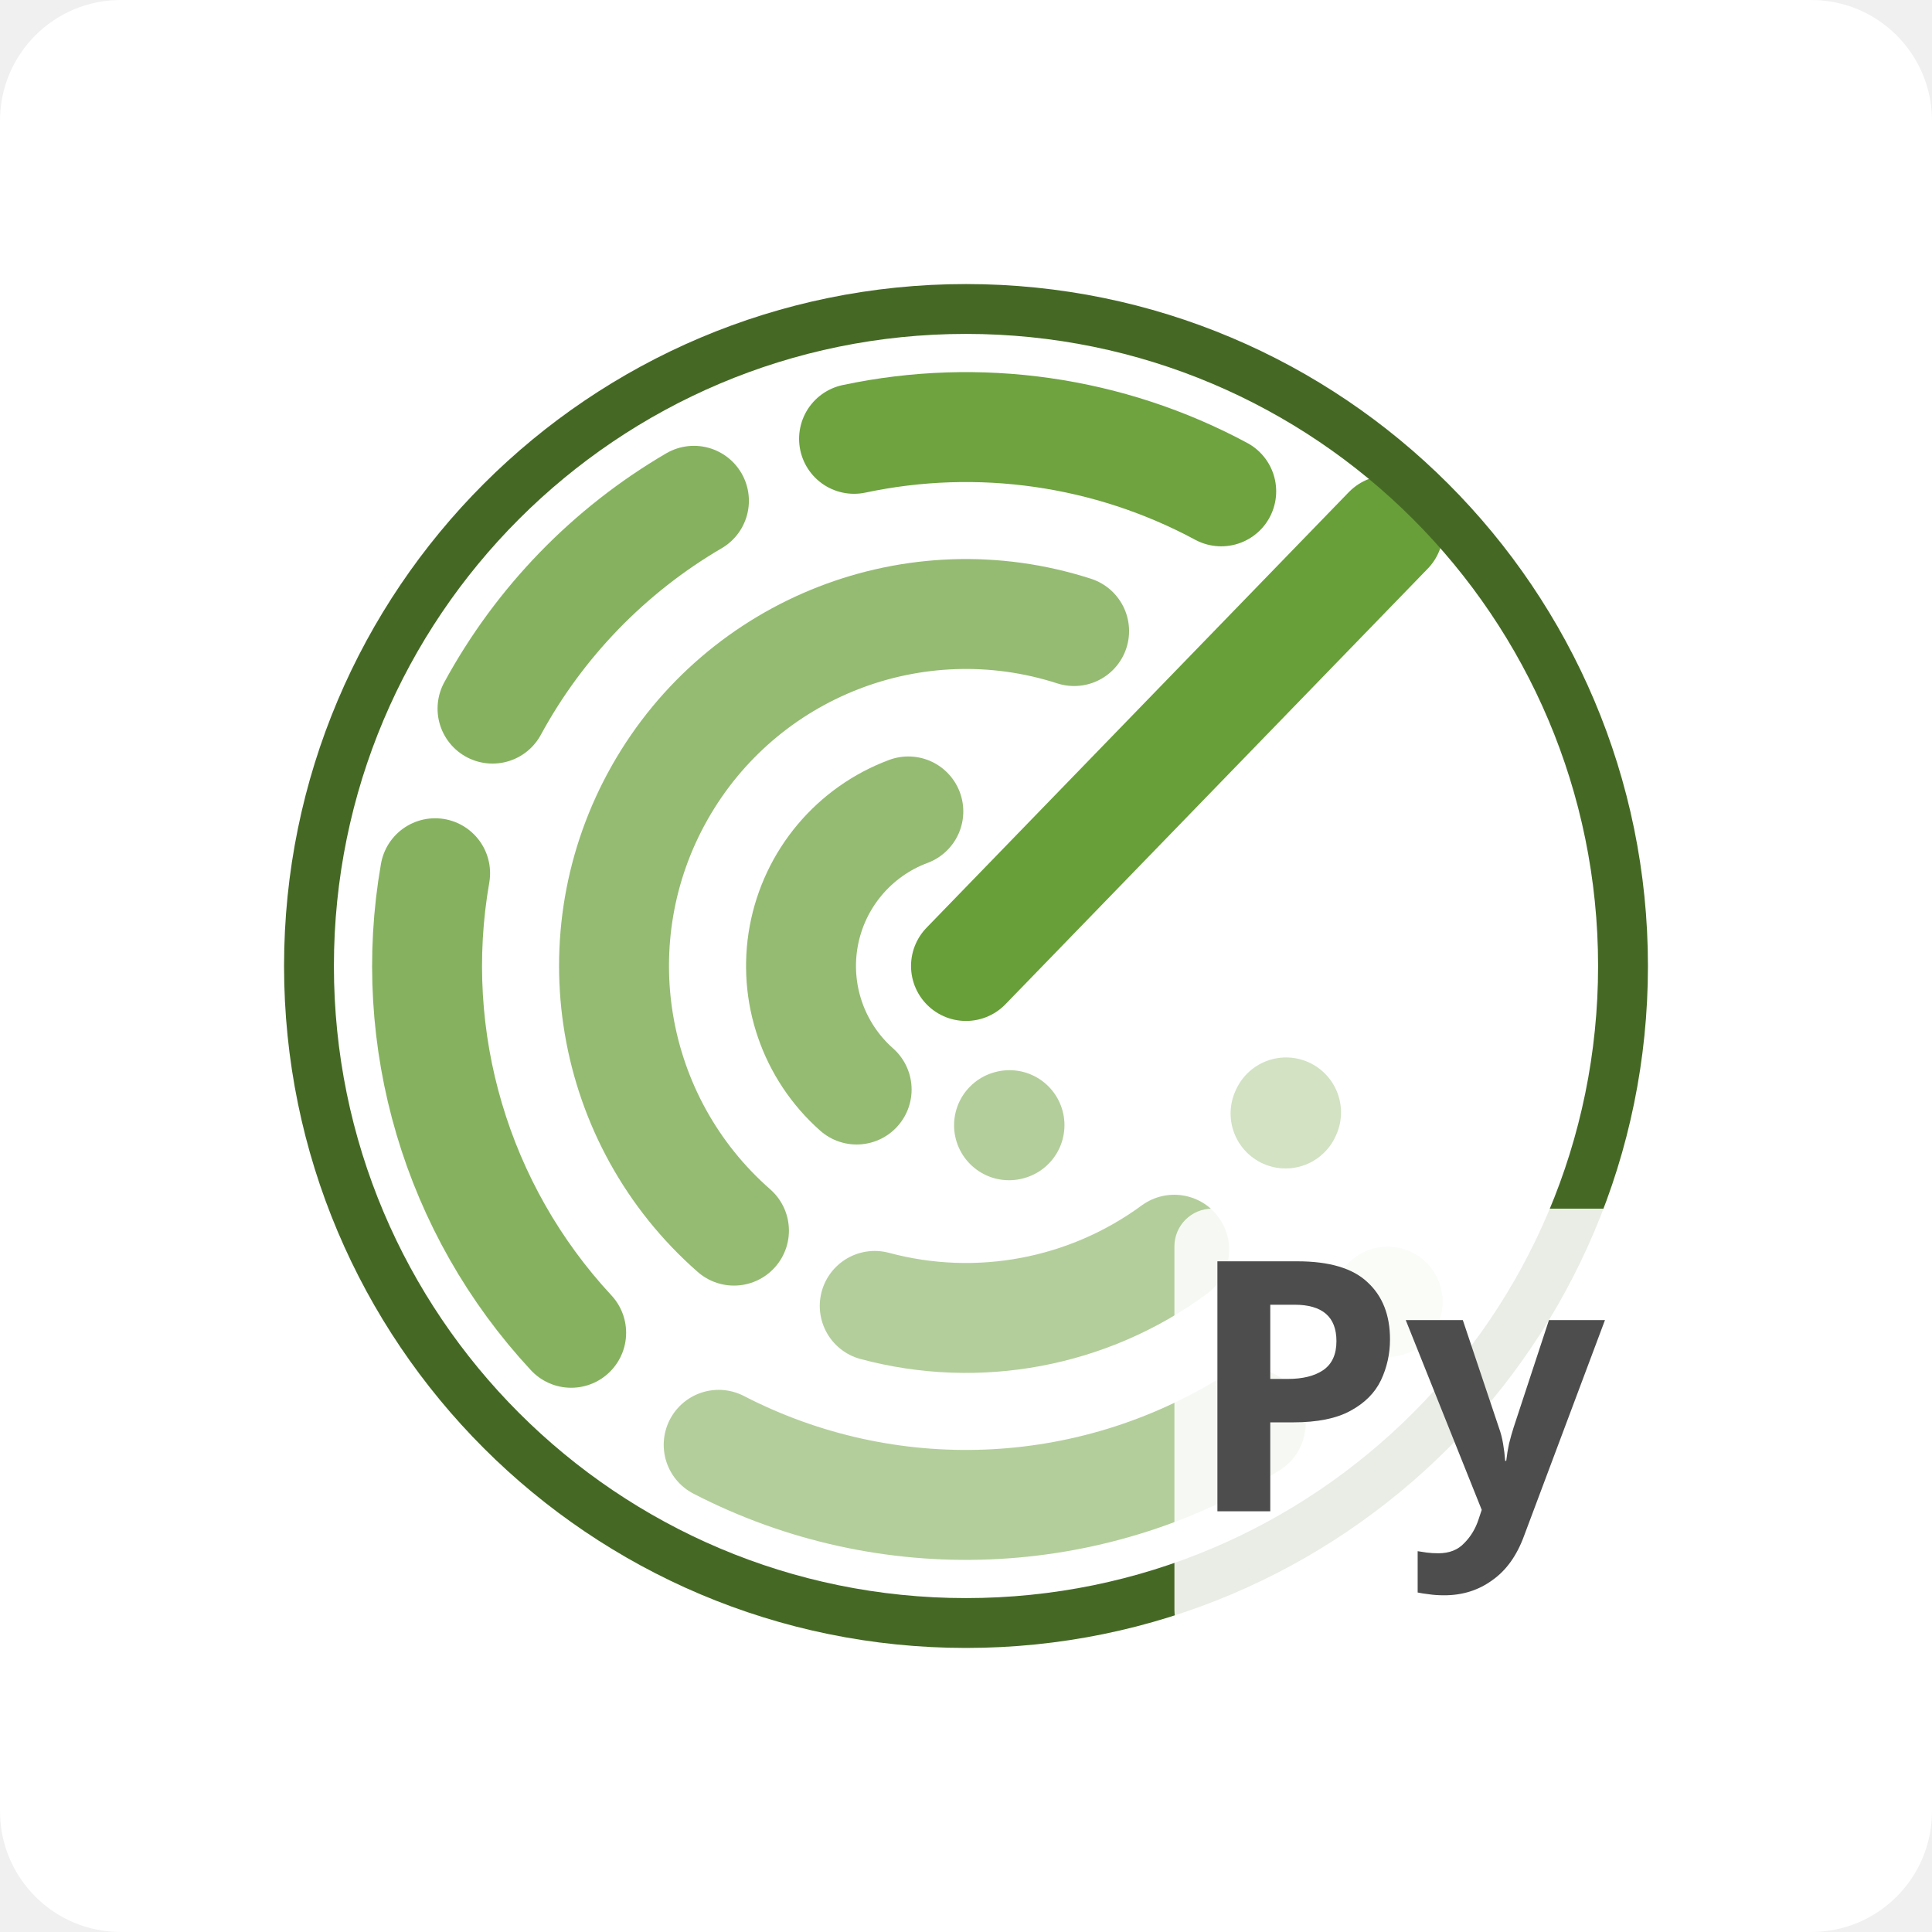
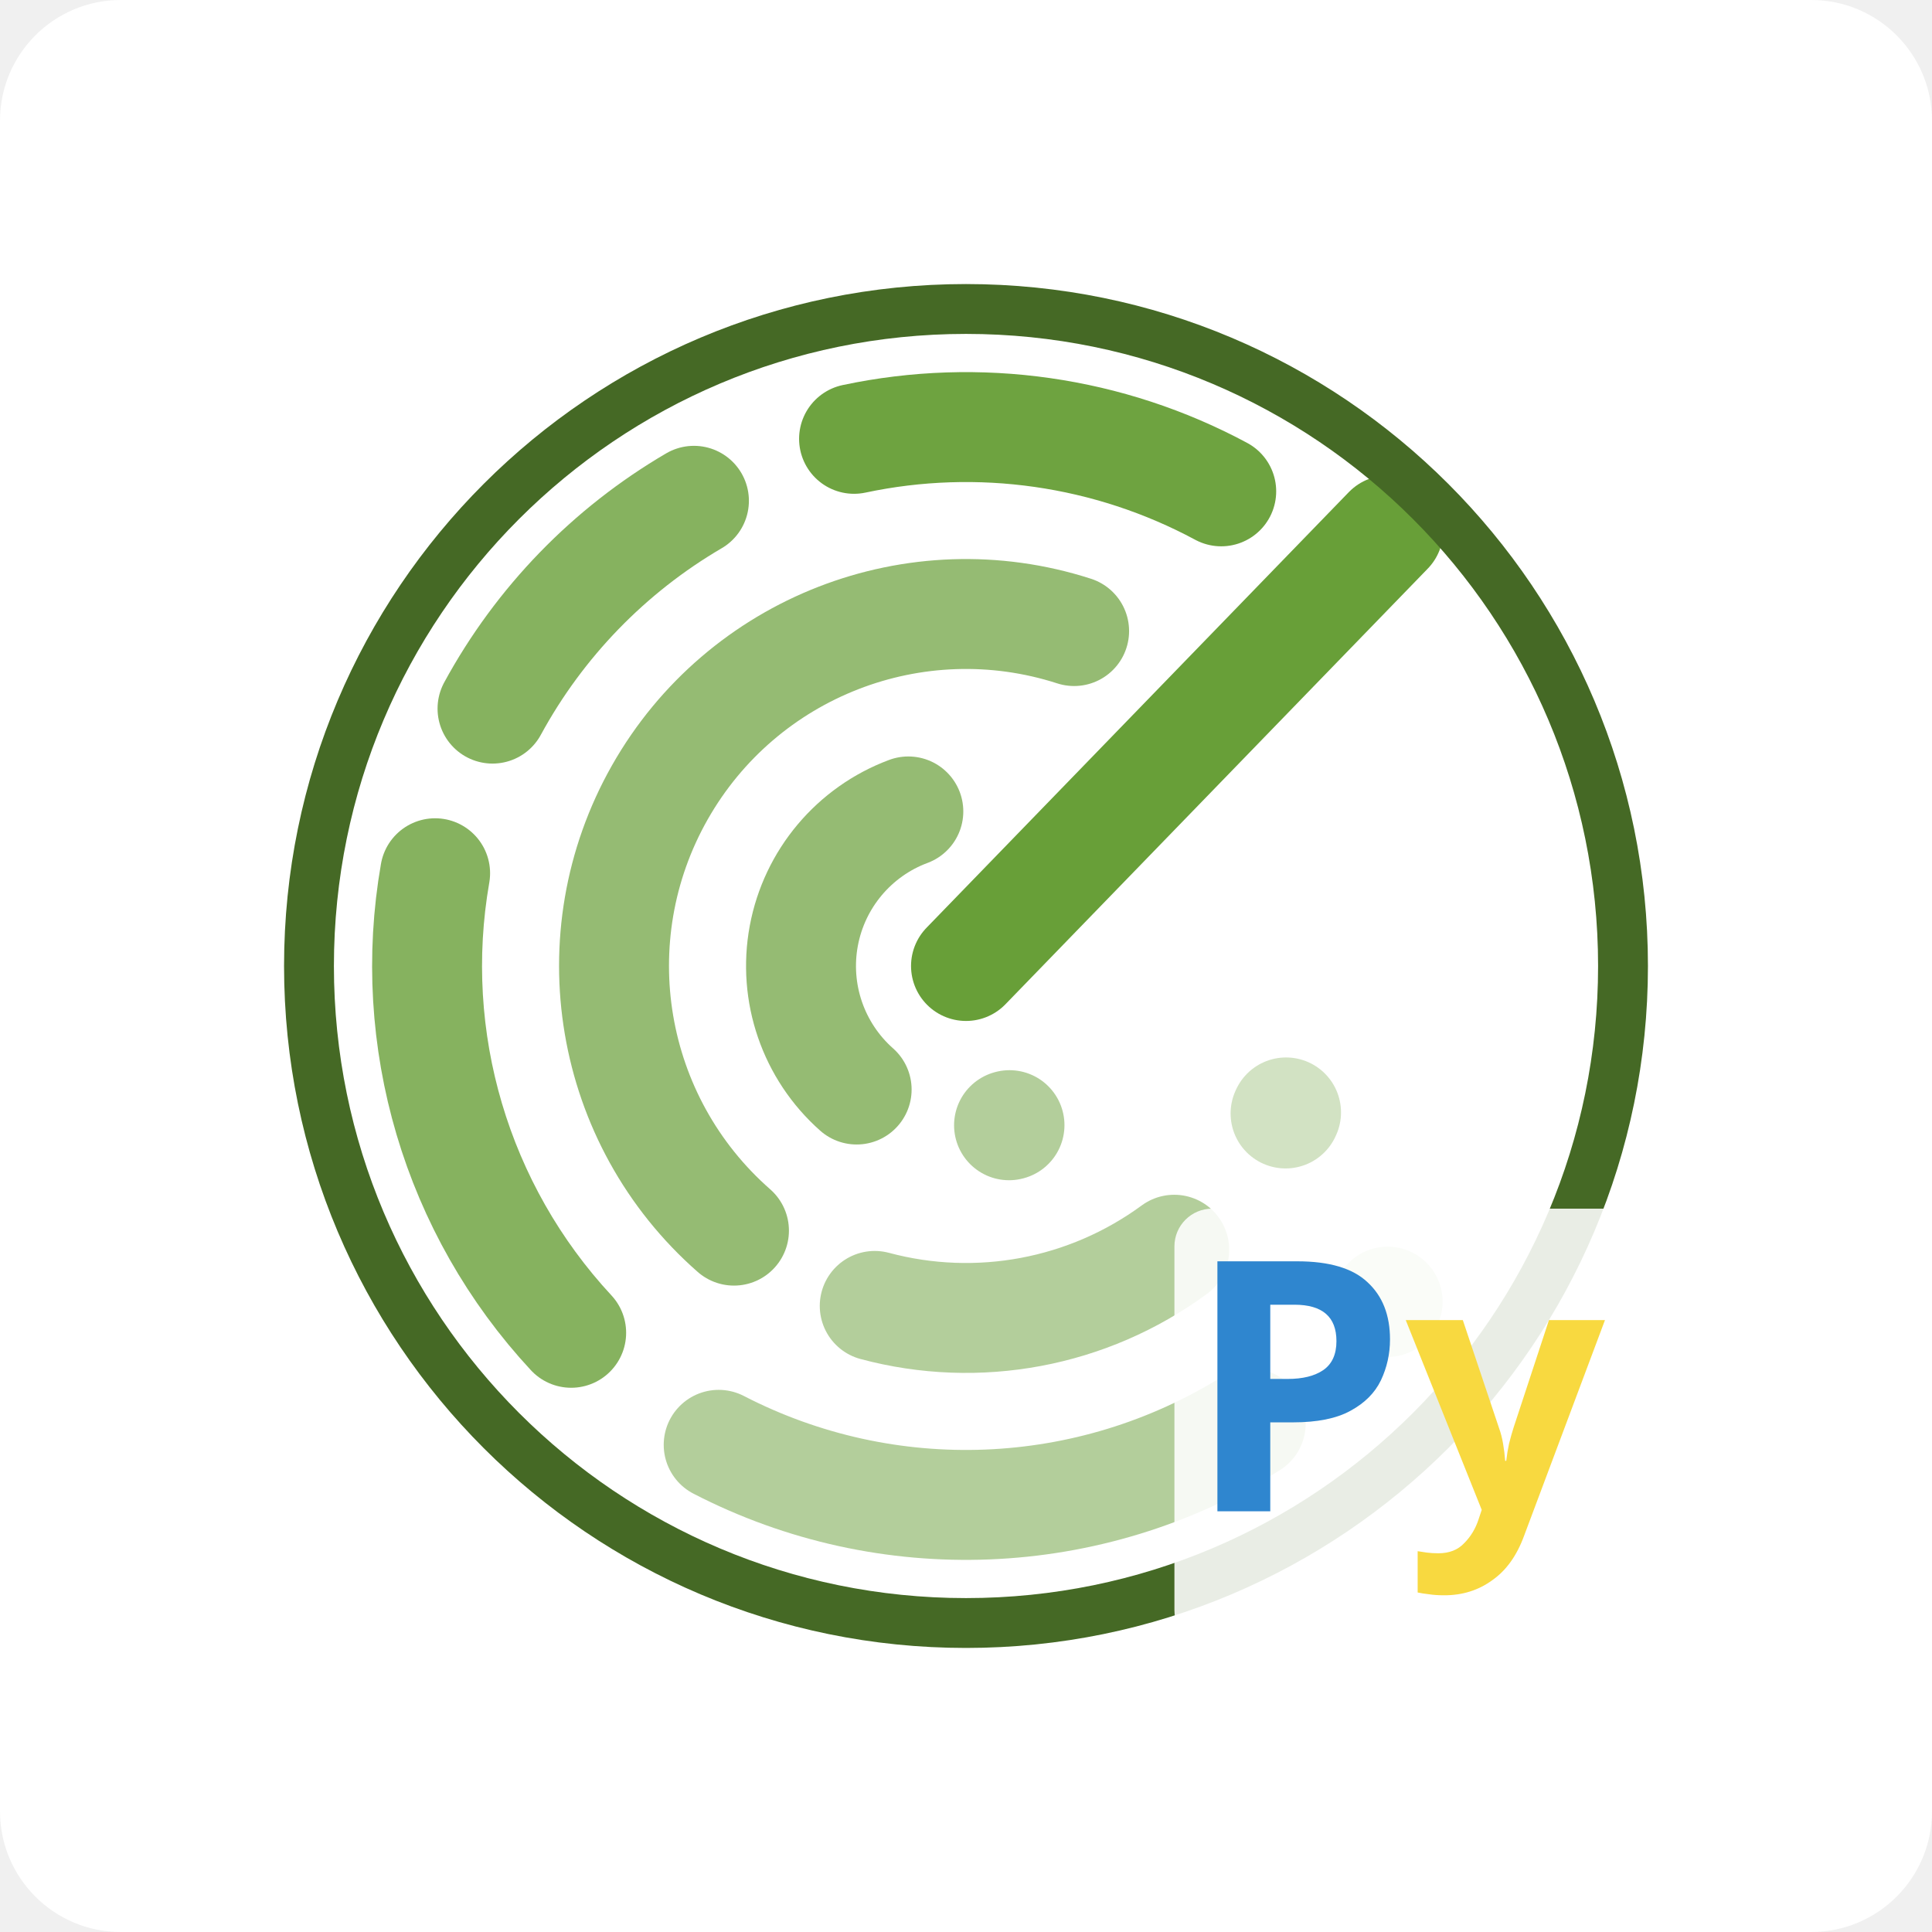
<svg xmlns="http://www.w3.org/2000/svg" width="512mm" height="512mm" viewBox="0 0 512 512" version="1.1" id="svg8">
  <defs id="defs2" />
  <g id="layer1" transform="translate(-22.60834,-57.68037)">
    <rect style="fill:#ffffff;fill-opacity:1;stroke:none;stroke-width:2.993" id="rect304" width="512" height="512" x="22.608" y="57.68" rx="32" />
    <g id="g1693" transform="matrix(3.303226,0,0,3.303226,-93.84415,-174.623)">
      <path style="fill:none;fill-rule:evenodd;stroke:#689f38;stroke-width:8.819;stroke-linecap:round;stroke-miterlimit:4;stroke-dasharray:none;stroke-opacity:0.3" id="path1917-8-3" d="m 146.581,174.754 a 43.236,43.236 0 0 1 -0.024,0.03" />
      <path id="path1917-8-3-3" style="fill:none;fill-rule:evenodd;stroke:#689f38;stroke-width:8.819;stroke-linecap:round;stroke-miterlimit:4;stroke-dasharray:none;stroke-opacity:0.3" d="m 138.431,159.573 a 28.236,28.236 0 0 1 -0.039,0.085" />
      <path style="fill:none;stroke:#689f38;stroke-width:8.819;stroke-linecap:round;stroke-linejoin:miter;stroke-miterlimit:4;stroke-dasharray:none;stroke-opacity:1" d="m 112.754,147.826 33.879,-34.948" id="path2823" />
      <path id="path1917-8-3-5" style="fill:none;fill-rule:evenodd;stroke:#689f38;stroke-width:8.819;stroke-linecap:round;stroke-miterlimit:4;stroke-dasharray:none;stroke-opacity:0.5" d="m 135.596,184.536 a 43.236,43.236 0 0 1 -42.684,1.705" />
      <path id="path1917-8-3-8" style="fill:none;fill-rule:evenodd;stroke:#689f38;stroke-width:8.819;stroke-linecap:round;stroke-miterlimit:4;stroke-dasharray:none;stroke-opacity:0.8" d="M 81.078,177.254 A 43.236,43.236 0 0 1 70.163,140.384" />
      <path id="path1917-8-3-36" style="fill:none;fill-rule:evenodd;stroke:#689f38;stroke-width:8.819;stroke-linecap:round;stroke-miterlimit:4;stroke-dasharray:none;stroke-opacity:0.8" d="M 74.768,127.177 A 43.236,43.236 0 0 1 90.927,110.504" />
      <path id="path1917-8-3-38" style="fill:none;fill-rule:evenodd;stroke:#689f38;stroke-width:8.819;stroke-linecap:round;stroke-miterlimit:4;stroke-dasharray:none;stroke-opacity:0.957" d="m 103.773,105.533 a 43.236,43.236 0 0 1 29.457,4.213" />
      <path style="fill:none;fill-rule:evenodd;stroke:#689f38;stroke-width:8.819;stroke-linecap:round;stroke-miterlimit:4;stroke-dasharray:none;stroke-opacity:0.5" id="path1917-8-3-3-7" d="m 129.462,170.589 a 28.236,28.236 0 0 1 -24.03,4.508" />
      <path style="fill:none;fill-rule:evenodd;stroke:#689f38;stroke-width:8.819;stroke-linecap:round;stroke-miterlimit:4;stroke-dasharray:none;stroke-opacity:0.7" id="path1917-8-3-3-8" d="M 94.139,169.057 A 28.236,28.236 0 0 1 88.195,133.893 28.236,28.236 0 0 1 121.428,120.955" />
      <path id="path1917-8-3-3-6-6" style="fill:none;fill-rule:evenodd;stroke:#689f38;stroke-width:8.819;stroke-linecap:round;stroke-miterlimit:4;stroke-dasharray:none;stroke-opacity:0.5" d="m 116.244,160.594 a 13.236,13.236 0 0 1 -0.037,0.01" />
      <path id="path1917-8-3-3-6-1" style="fill:none;fill-rule:evenodd;stroke:#689f38;stroke-width:8.819;stroke-linecap:round;stroke-miterlimit:4;stroke-dasharray:none;stroke-opacity:0.7" d="m 103.981,157.737 a 13.236,13.236 0 0 1 -4.24,-12.329 13.236,13.236 0 0 1 8.387,-9.983" />
      <circle style="fill:none;fill-rule:evenodd;stroke:#456925;stroke-width:4;stroke-miterlimit:4;stroke-dasharray:none;stroke-opacity:1" id="path1917" cx="112.754" cy="147.826" r="52.711" />
    </g>
    <g id="g2485" transform="translate(-3.538119,-0.7056563)">
      <rect style="fill:#ffffff;fill-opacity:0.882;stroke-width:1.303" id="rect253" width="125.488" height="116.417" x="337.381" y="378.692" rx="10" ry="10" />
      <g aria-label="Py" id="text365" style="font-weight:bold;font-size:92.778px;font-family:'Noto Sans';-inkscape-font-specification:'Noto Sans Bold';fill:#4d4d4d;stroke:#4caf50;stroke-width:5;stroke-linecap:round">
-         <path d="m 369.926,392.646 q 12.803,0 18.648,5.567 5.938,5.474 5.938,15.123 0,5.752 -2.412,10.855 -2.412,5.01 -8.072,8.072 -5.567,3.062 -15.216,3.062 h -6.031 v 23.566 h -14.009 v -66.243 z m -0.742,11.504 h -6.402 v 19.669 h 4.639 q 5.938,0 9.371,-2.319 3.526,-2.412 3.526,-7.701 0,-9.649 -11.133,-9.649 z" style="stroke:none;stroke-width:5" id="path306" />
-         <path d="m 398.687,408.232 h 15.123 l 9.556,28.483 q 0.742,2.041 1.113,4.268 0.371,2.134 0.557,4.546 h 0.278 q 0.278,-2.412 0.742,-4.546 0.557,-2.227 1.206,-4.268 l 9.371,-28.483 h 14.844 l -21.432,57.151 q -2.876,7.886 -8.443,11.783 -5.474,3.989 -12.711,3.989 -2.319,0 -4.082,-0.278 -1.67,-0.186 -2.969,-0.464 v -10.948 q 1.021,0.186 2.412,0.371 1.484,0.186 3.062,0.186 4.361,0 6.866,-2.691 2.598,-2.598 3.804,-6.309 l 0.835,-2.505 z" style="stroke:none;stroke-width:5" id="path308" />
+         <path d="m 369.926,392.646 q 12.803,0 18.648,5.567 5.938,5.474 5.938,15.123 0,5.752 -2.412,10.855 -2.412,5.01 -8.072,8.072 -5.567,3.062 -15.216,3.062 h -6.031 v 23.566 h -14.009 v -66.243 z m -0.742,11.504 h -6.402 v 19.669 h 4.639 q 5.938,0 9.371,-2.319 3.526,-2.412 3.526,-7.701 0,-9.649 -11.133,-9.649 z" style="stroke:none;stroke-width:5;fill:#2f86cf;fill-opacity:1" id="path306" />
+         <path d="m 398.687,408.232 h 15.123 l 9.556,28.483 q 0.742,2.041 1.113,4.268 0.371,2.134 0.557,4.546 h 0.278 q 0.278,-2.412 0.742,-4.546 0.557,-2.227 1.206,-4.268 l 9.371,-28.483 h 14.844 l -21.432,57.151 q -2.876,7.886 -8.443,11.783 -5.474,3.989 -12.711,3.989 -2.319,0 -4.082,-0.278 -1.67,-0.186 -2.969,-0.464 v -10.948 q 1.021,0.186 2.412,0.371 1.484,0.186 3.062,0.186 4.361,0 6.866,-2.691 2.598,-2.598 3.804,-6.309 l 0.835,-2.505 z" style="stroke:none;stroke-width:5;fill:#f8d940;fill-opacity:1" id="path308" />
      </g>
    </g>
  </g>
</svg>
